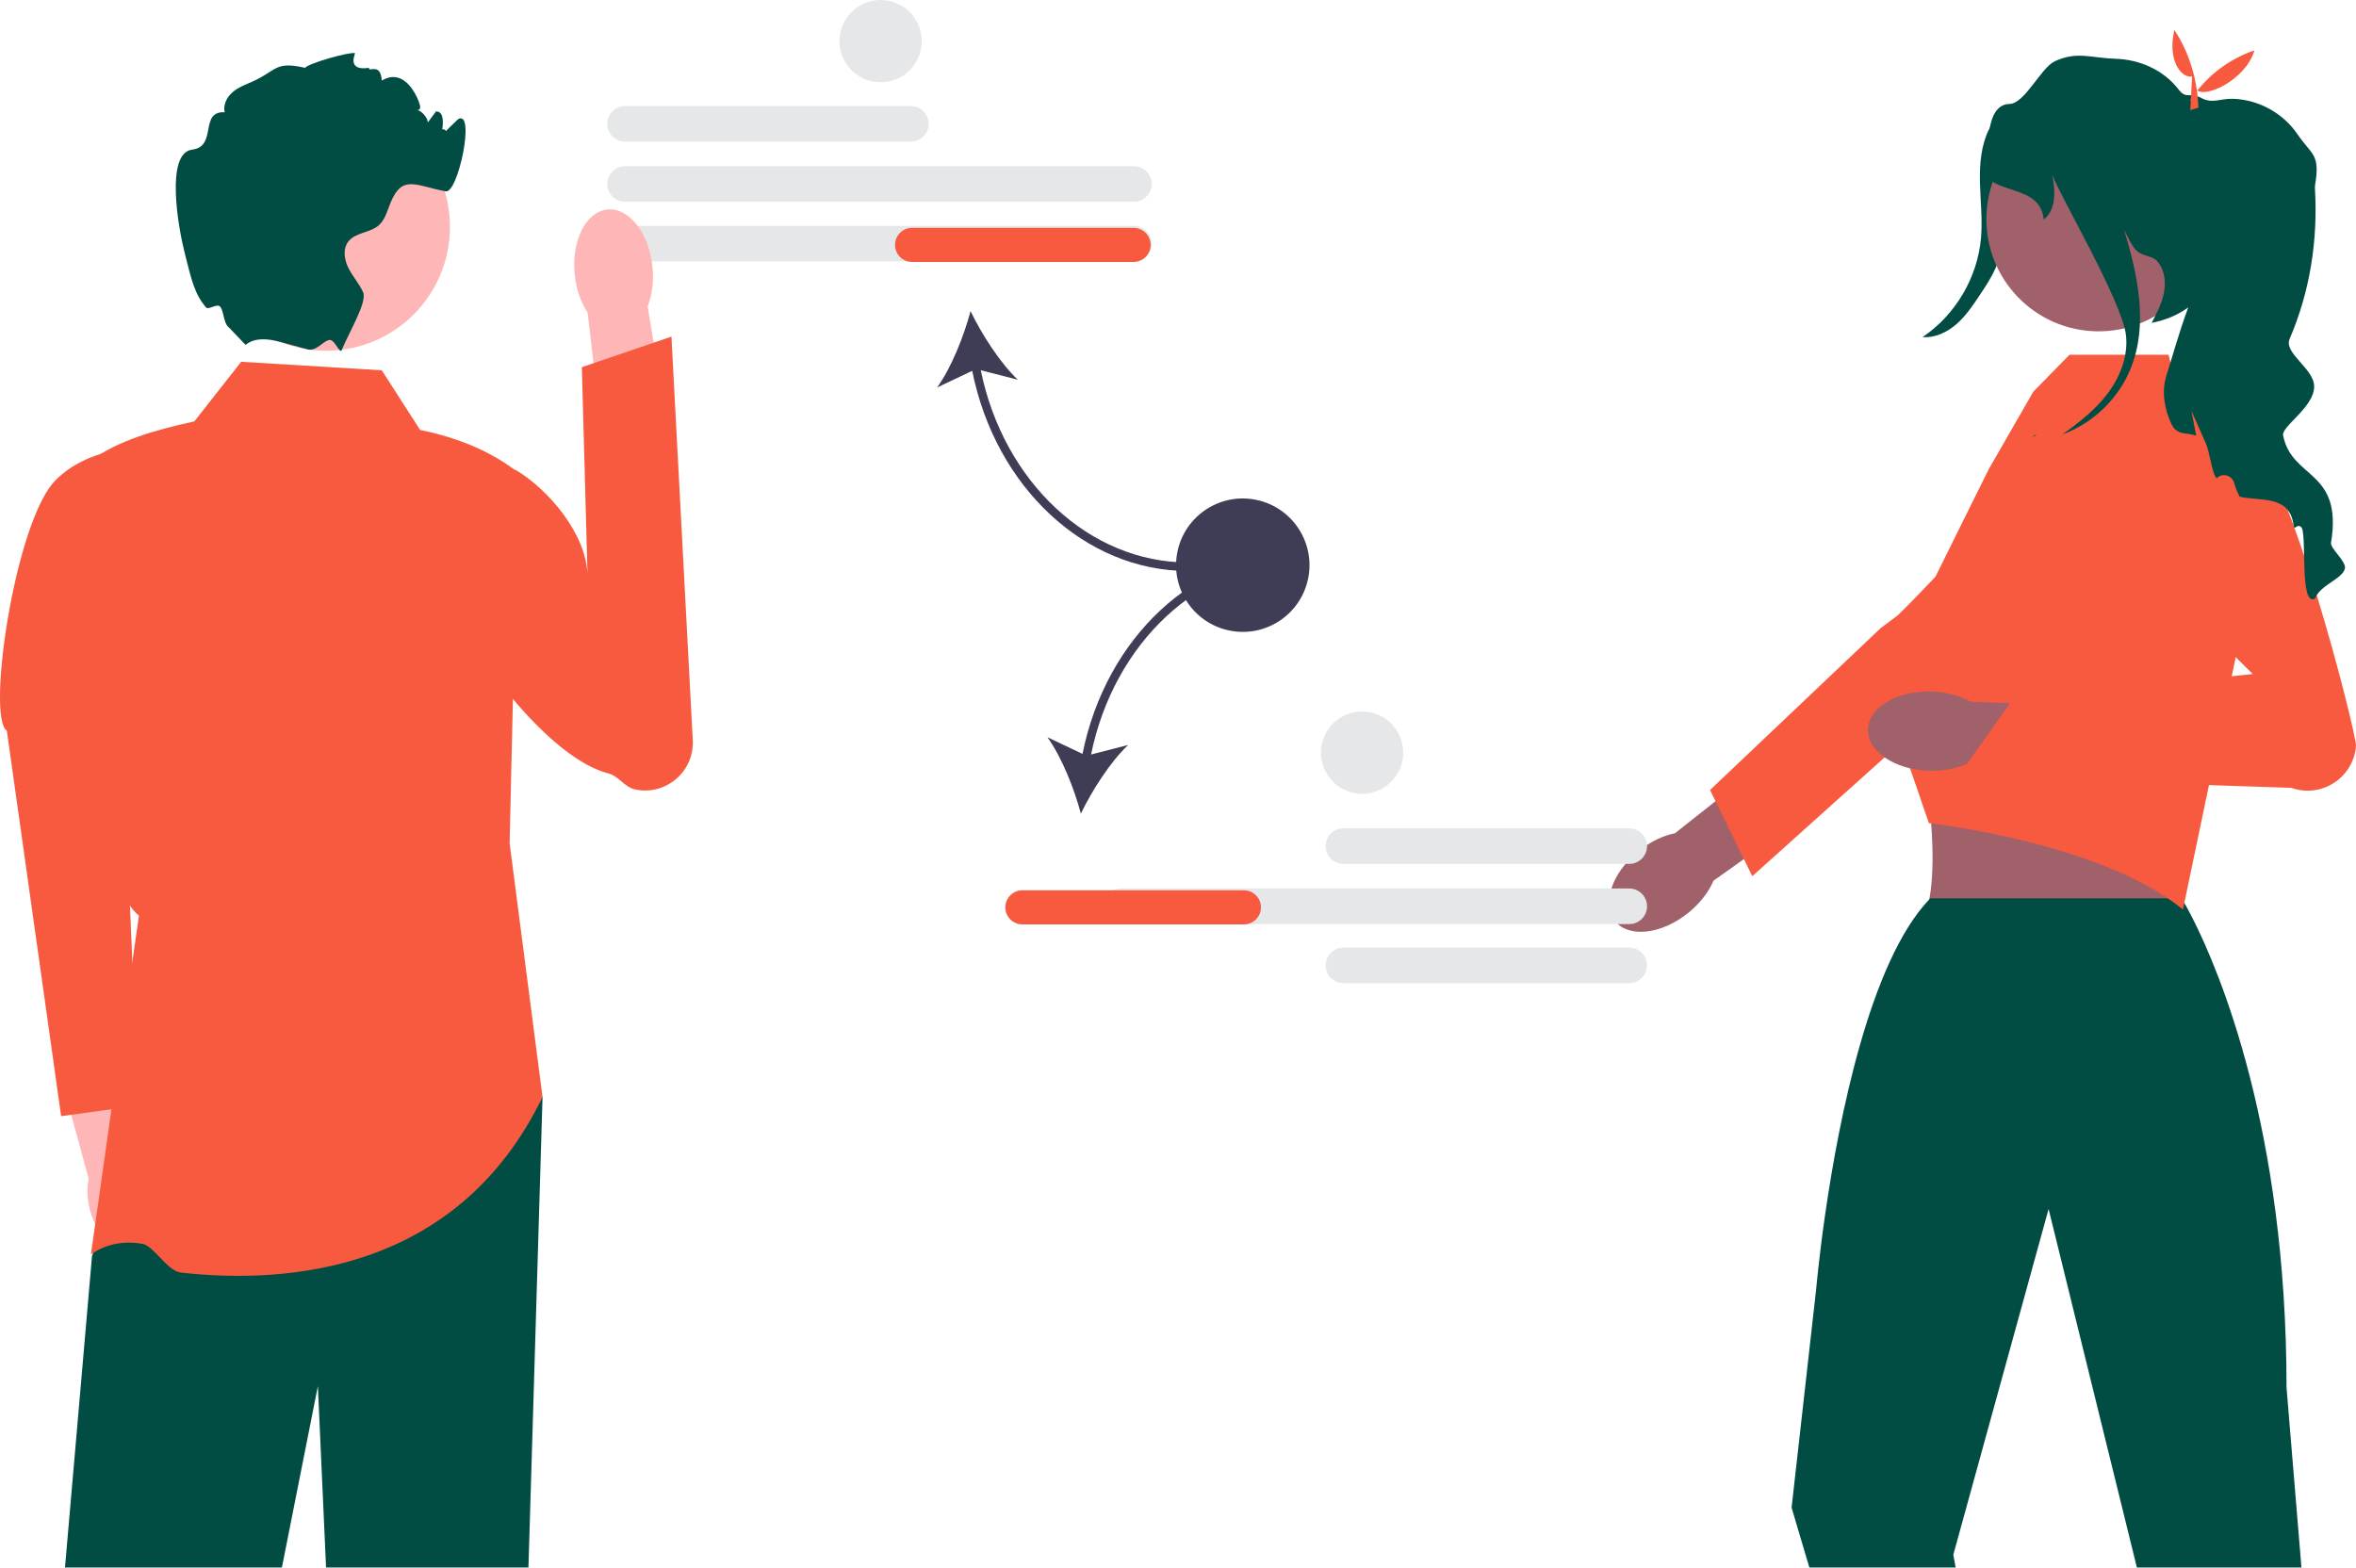
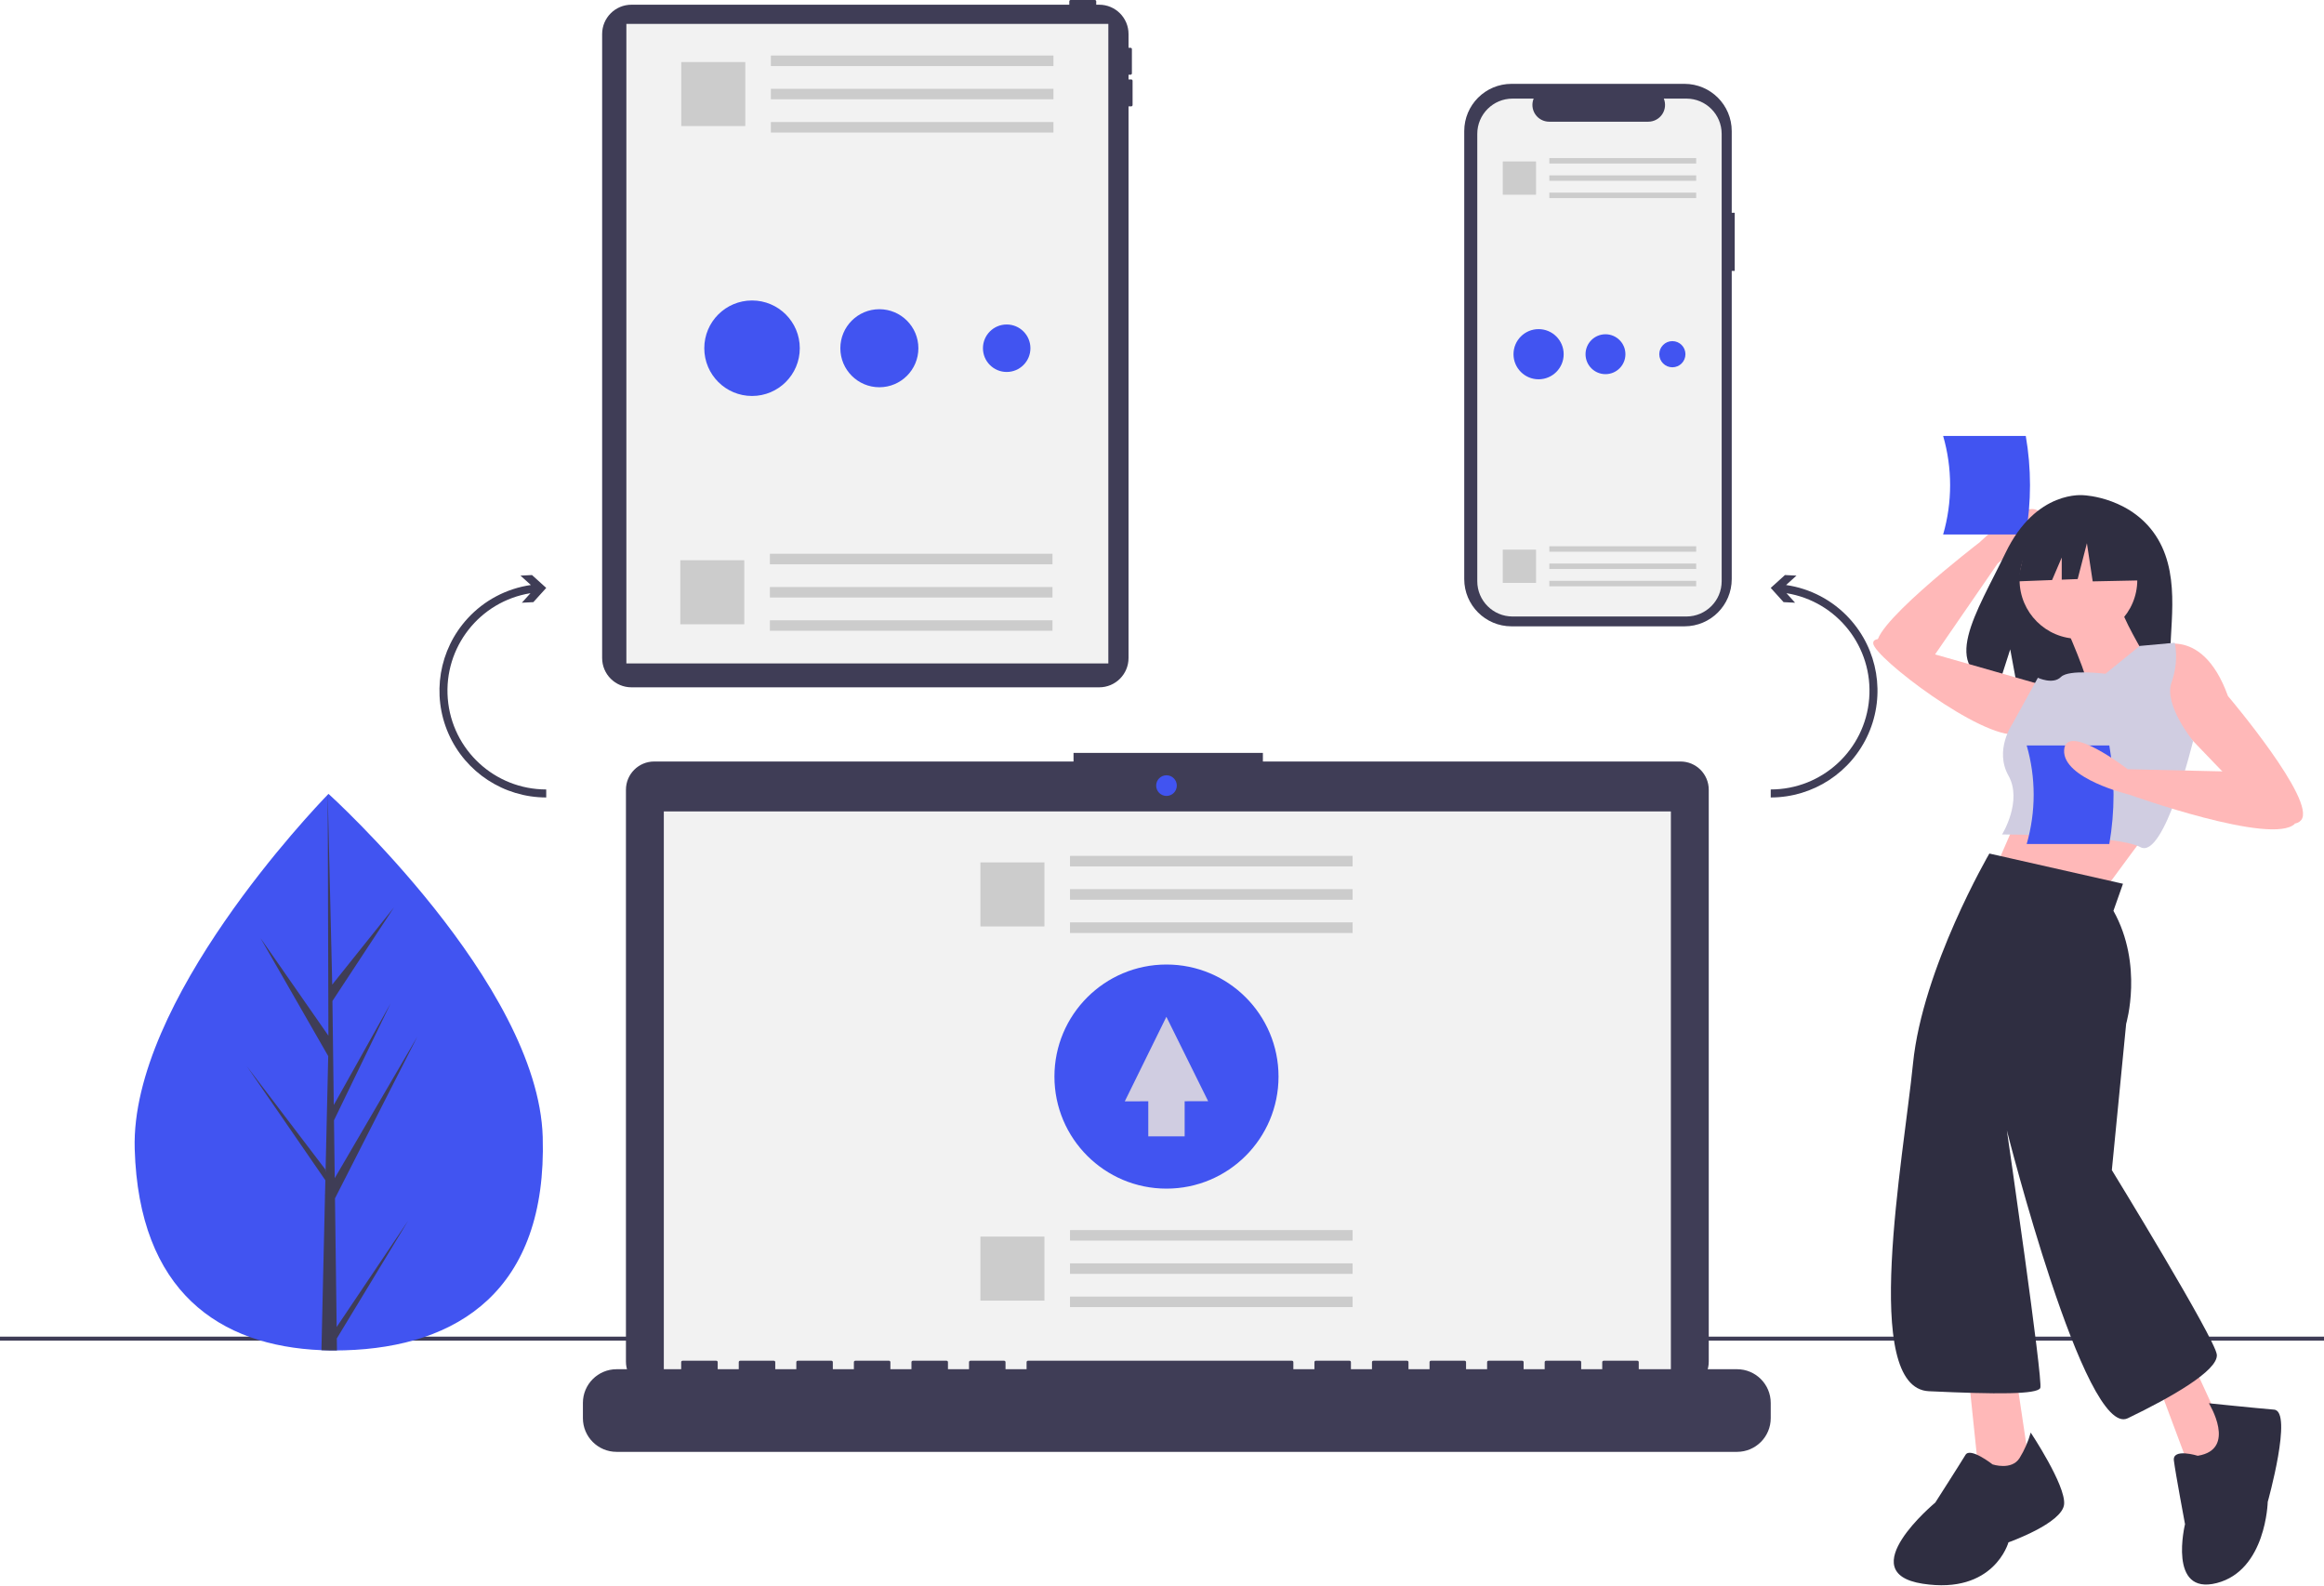
- <svg xmlns="http://www.w3.org/2000/svg" width="552.941" height="367.92" viewBox="0 0 552.941 367.92">
-   <path d="M213.78,33.239h-67.085c-2.301,0-4.174-1.872-4.174-4.174s1.873-4.174,4.174-4.174h67.085c2.301,0,4.174,1.872,4.174,4.174s-1.873,4.174-4.174,4.174Z" fill="#e6e7e8" />
-   <path d="M266.133,47.366h-119.438c-2.301,0-4.174-1.872-4.174-4.174s1.873-4.174,4.174-4.174h119.438c2.301,0,4.174,1.872,4.174,4.174s-1.873,4.174-4.174,4.174h0Z" fill="#e6e7e8" />
-   <path d="M266.133,61.366h-119.438c-2.301,0-4.174-1.872-4.174-4.174s1.873-4.174,4.174-4.174h119.438c2.301,0,4.174,1.872,4.174,4.174s-1.873,4.174-4.174,4.174h0Z" fill="#e6e7e8" />
-   <path d="M278.785,134.019v-2c-23.085,0-43.245-18.858-48.604-45.126l8.698,2.238c-4.207-3.986-8.457-10.659-11.094-16.112-1.557,5.854-4.466,13.212-7.841,17.922l8.23-3.899c5.472,27.328,26.498,46.976,50.611,46.976Z" fill="#3f3d56" />
-   <path d="M270.053,57.48c0,2.206-1.794,4-4,4h-52c-2.206,0-4-1.794-4-4s1.794-4,4-4h52c2.206,0,4,1.794,4,4Z" fill="#f85a40" />
-   <g>
-     <g>
-       <path d="M35.904,280.297c-.792-2.756-2.147-5.108-3.761-6.785l-5.864-26.73-12.781,3.131,7.324,26.778c-.482,2.266-.385,4.97,.406,7.727,1.808,6.297,6.56,10.479,10.612,9.341,4.053-1.138,5.872-7.165,4.063-13.462h-0Z" fill="#ffb6b6" />
-       <path d="M34.136,104.956s-13.805-.476-21.805,8.524C3.165,124.676-3.1,168.547,1.603,171.501l12.743,90.485,18.171-2.497-4.663-108.569,6.282-45.964v0Z" fill="#f85a40" />
-     </g>
-     <polygon points="127.331 257.48 124.023 367.917 76.523 367.917 74.603 325.347 66.163 367.917 15.253 367.917 21.603 294.737 28.163 279.347 32.603 268.917 127.331 257.48" fill="#014d44" />
-     <path d="M89.603,86.917l-33-2-11,14c-9.5,2.034-18.081,4.66-24,9,1.416,41.926-1.695,96.442,11,107l-11.273,79.563s4.546-3.895,12.14-2.52c2.623,.475,5.79,6.385,9.014,6.743,24.77,2.752,64.937-.078,84.846-41.223l-7.727-59.563,2-87c-6.252-4.942-14.026-8.154-23-10l-9-14v-0Z" fill="#f85a40" />
-     <g>
-       <path d="M153.134,62.578c.358,3.467-.097,6.727-1.144,9.341l5.497,32.812-15.69,2.159-3.887-33.517c-1.559-2.345-2.671-5.444-3.029-8.911-.818-7.92,2.605-14.763,7.645-15.283s9.789,5.478,10.607,13.398v0h-0Z" fill="#ffb6b6" />
-       <path d="M100.971,113.424c-1.643,2.424-1.185,5.148-1.577,8.422-1.665,13.896,24.964,54.96,43.39,59.688,2.418,.62,3.795,3.229,6.236,3.753h0c7.23,1.554,13.961-4.184,13.57-11.569l-5.005-94.708-21.027,7.172,1.346,49.171c-.134-10.187-9.488-20.559-16.573-24.873,0,0-14.351-5.922-20.36,2.944Z" fill="#f85a40" />
-     </g>
-     <g>
-       <circle cx="76.528" cy="53.262" r="29.068" fill="#ffb6b6" />
-       <path d="M103.603,31.917c-.25,.06,3.826-3.913,4-4,4-2-.11,17.55-3,17-7.11-1.35-10.18-4.03-12.94,2.66-.77,1.86-1.25,3.96-2.75,5.29-2.06,1.81-5.48,1.66-7.16,3.82-1.35,1.74-.96,4.3,.04,6.26,1,1.97,2.52,3.64,3.43,5.65,1.02,2.26-3.33,9.45-4.99,13.49v.01l-.01,.024c-.441,1.06-1.489-1.993-2.596-2.298-1.324-.365-3.275,2.762-5.384,2.194-.01,0-.02-.01-.03-.01-2.01-.56-4.25-1.16-6.47-1.76h-.01c-6.25-1.7-7.83,.74-8.13,.67l-3.88-4.06c-1.332-.97-1.181-4.099-2.12-4.94-.768-.687-2.682,.901-3.246,.24-2.766-3.24-3.403-6.481-5.034-12.88-1.49-5.85-4.58-23.36,1.77-24.15,5.99-.75,1.61-9.09,7.64-8.78-.36-1.52,.31-3.15,1.4-4.27,1.08-1.13,2.52-1.83,3.97-2.43,7.15-2.92,5.96-5.43,13.5-3.73,.75-1.05,10.367-3.787,11.727-3.437,.1,.02-2.097,4.287,3.273,3.437-.2,1.23,2.727-1.437,3,3,5.727-3.437,8.81,4.79,9,6,.25,1.51-2.03,.74-.51,.97,.9,.14,2.44,1.97,2.29,2.88,.65-.88,1.3-1.75,1.96-2.63,.12,.01,.23,.03,.35,.05,3.04,.58-.445,10.518-.32,7.42,.23-5.69,4.26-2.36,1.23-1.69h0Z" fill="#014d44" />
-     </g>
-   </g>
-   <path d="M474.37,25.958c-1.074,8.827-2.248,17.643-3.52,26.443-.517,3.575-1.063,7.194-2.502,10.508-.982,2.261-2.357,4.327-3.724,6.378-1.616,2.424-3.258,4.879-5.453,6.795s-5.045,3.262-7.949,3.036c7.706-5.188,12.886-13.962,13.704-23.215,.385-4.35-.143-8.722-.244-13.088-.101-4.366,.264-8.883,2.278-12.758s5.993-6.976,10.358-6.866l-2.948,2.766h0Z" fill="#014d44" />
-   <g>
-     <path d="M396.268,214.231h0c-6.271,5.086-13.977,5.974-17.214,1.983s-.777-11.348,5.494-16.434c2.745-2.226,5.765-3.648,8.565-4.208l26.84-21.217,9.688,12.807-27.488,19.556c-1.126,2.624-3.141,5.285-5.886,7.512h-0l0,0Z" fill="#a0616a" />
-     <path d="M401.338,185.428l39.993-37.948,4-3s22.958-22.366,28.902-22.879c2.518-.216,5.036,.411,7.157,1.789,3.427,2.222,5.202,5.88,5.202,9.566,0,3.081-1.241,6.176-3.78,8.455l-36.614,32.869-15.576,13.982-19.371,17.394-1.97-4.011-6.659-13.592-1.284-2.626v0l0-0Z" fill="#f85a40" />
-   </g>
-   <path d="M486.853,159.746l-40.043,12.265c6.704,1.889,9.511,42.74,3.272,44.008,0,0,66.365,4.72,62.743,0-4.414-5.754,1.506-43.992,4.329-44.008l-30.301-12.265Z" fill="#a0616a" />
-   <path d="M540.136,367.92l-3.5-42.24c0-15.11-.98-28.76-2.55-40.93-6.29-48.85-22.06-73.89-22.06-73.89h-59c-.08,.09-.16,.16-.24,.25l-.01,.01c-13.92,14.63-21.16,51.42-24.38,73.63-1.53,10.57-2.15,17.84-2.15,17.84l-5.77,51.28,4.17,14.05h34.33l-.54-3.01,22.09-80.16,.27-.98,.24,.98,20.48,83.17h38.62v-0Z" fill="#014d44" />
-   <path d="M454.235,135.379l12.467-25.167,10.505-18.284,8.495-8.657h23.249l2.164,8.657,12.986,7.214,4.593,36.073-16.365,78.265c-19.479-15.872-59.628-20.268-59.628-20.268l-6.505-18.931-4.3-22.805-.519-2.727,12.857-13.37h0v0Z" fill="#f85a40" />
-   <g>
-     <path d="M452.74,180.905h0c-8.07-.229-14.495-4.578-14.349-9.714,.146-5.136,6.806-9.113,14.877-8.884,3.533,.1,6.75,.99,9.239,2.39l34.185,1.399-.998,16.028-33.593-3.081c-2.564,1.256-5.827,1.962-9.359,1.862h-0l-0,0Z" fill="#a0616a" />
-     <path d="M496.457,126.198l32.246,32.014-56.168,5.752-13.053,18.36,78.288,2.596c7.064,2.515,14.587-2.366,15.169-9.842v-0c.196-2.524-15.887-66.572-25.624-72.518-11.412-6.969-30.858,23.638-30.858,23.638l6.369-10.603-6.369,10.603Z" fill="#f85a40" />
-   </g>
-   <circle cx="492.526" cy="51.433" r="26.333" transform="translate(433.1594 543.0663) rotate(-89.07621)" fill="#a0616a" />
-   <path d="M550.331,133.48c-.66,2.5-5.8,3.79-7,7-3.82,2.18-1.75-15.63-3.29-16.8-1.19-.89-1.51,1.26-1.78-.59-1.02-6.94-7.69-5.39-12.63-6.51-.56-1.09-.99-2.15-1.27-3.18-.5-1.86-2.78-2.51-4.13-1.14-.61-.54-1.05-2.45-1.48-4.36-.31-1.39-.62-2.78-.98-3.66l-3.44-7.76,1.11,5.78c-2.25-.81-4.52,.03-5.83-2.75-1.68-3.57-2.35-7.75-1.13-11.5,1.11-3.4,2.98-10.21,5.09-15.85-2.39,1.73-5.26,2.99-8.59,3.62,1.18-2.24,2.38-4.52,2.88-7.01,.49-2.49,.19-5.26-1.39-7.24-1.3-1.63-3.22-1.22-4.84-2.53-1.26-1.02-2.35-3.63-3.11-5.06,3.24,10.77,5.69,22.21,1.57,32.49-2.85,7.12-8.85,12.91-16.05,15.54,3.83-2.74,7.57-5.66,10.44-9.38,3.07-3.99,5.07-9.03,4.46-14.03-.96-7.85-15.52-32.68-17.31-37.56,.98,4.77,.6,8.49-1.98,10.54-.67-6.92-8.21-6.29-12.32-9.06,0,0-3.18-17.97,4.28-18.08,3.6-.05,7.37-8.51,10.64-10.02,5.22-2.41,8.42-.77,14.21-.59,5.78,.17,11.33,2.66,14.86,7.23,1.85,2.39,2.53,.49,5.31,1.98,2.64,1.41,4.42,.1,7.41,.19,5.99,.16,11.8,3.36,15.16,8.31,3.36,4.96,5.43,4.5,4.1,12.17-.02,.09-.02,.27,0,.54,.73,12.08-1.14,24.19-5.93,35.31-1.48,3.42,5.759,6.95,5.749,11.22-.01,4.96-7.999,9.48-7.259,11.6,2.12,10.21,14.03,7.94,11.22,25.03-.23,1.39,3.69,4.44,3.25,6.11Z" fill="#014d44" />
-   <path d="M477.378,102.211c.22-.07,.44-.15,.66-.24-.28,.2-.55,.39-.83,.59l.17-.35Z" fill="#014d44" />
-   <path d="M514.47,17.96c-2.865,.426-5.775-4.327-4.148-10.918,3.544,5.42,5.356,11.521,5.641,18.222l-1.91,.592,.417-7.896Z" fill="#f85a40" />
-   <path d="M529.106,11.808c-1.955,6.927-11.882,11.562-13.635,9.152l-.201,4.131-1.227-1.579c3.56-5.294,8.413-9.356,15.063-11.704h0Z" fill="#f85a40" />
-   <g>
-     <path d="M311.121,198.594c0-2.301,1.873-4.174,4.174-4.174h67.085c2.301,0,4.174,1.873,4.174,4.174s-1.873,4.174-4.174,4.174h-67.085c-2.301,0-4.174-1.873-4.174-4.174Z" fill="#e6e7e8" />
-     <path d="M311.121,226.594c0-2.301,1.873-4.174,4.174-4.174h67.085c2.301,0,4.174,1.873,4.174,4.174s-1.873,4.174-4.174,4.174h-67.085c-2.301,0-4.174-1.873-4.174-4.174Z" fill="#e6e7e8" />
-     <path d="M262.941,216.895c-2.301,0-4.174-1.873-4.174-4.174s1.873-4.174,4.174-4.174h119.438c2.301,0,4.174,1.873,4.174,4.174s-1.873,4.174-4.174,4.174h-119.438Z" fill="#e6e7e8" />
-   </g>
-   <g>
-     <path d="M254.062,176.947l-8.23-3.899c3.376,4.711,6.284,12.068,7.841,17.922,2.637-5.453,6.887-12.126,11.094-16.112l-8.698,2.238c5.36-26.268,25.519-45.126,48.604-45.126v-2c-24.113,0-45.139,19.648-50.611,46.976Z" fill="#3f3d56" />
-     <path d="M291.941,216.971h-52c-2.206,0-4-1.794-4-4s1.794-4,4-4h52c2.206,0,4,1.794,4,4s-1.794,4-4,4Z" fill="#f85a40" />
-   </g>
-   <circle cx="291.673" cy="132.657" r="15.657" transform="translate(114.008 399.3151) rotate(-80.78253)" fill="#3f3d56" />
-   <circle cx="206.673" cy="9.657" r="9.657" fill="#e6e7e8" />
-   <circle cx="319.673" cy="176.657" r="9.657" fill="#e6e7e8" />
+ <svg xmlns="http://www.w3.org/2000/svg" id="b788e214-8c62-4533-b5b0-3b3e1bf4c8d8" data-name="Layer 1" width="1161.522" height="792.25" viewBox="0 0 1161.522 792.25">
+   <path d="M584.621,93.574h-1.346v-2.355h1.009a.673.673,0,0,0,.673-.673V78.435a.673.673,0,0,0-.673-.673h-1.009V70.883a14.653,14.653,0,0,0-14.653-14.653h-1.495V54.548a.673.673,0,0,0-.673-.673H554.342a.673.673,0,0,0-.673.673v1.682H334.837a14.653,14.653,0,0,0-14.653,14.653v311.838a14.653,14.653,0,0,0,14.653,14.653H568.622a14.653,14.653,0,0,0,14.653-14.653V107.032h1.346a.673.673,0,0,0,.673-.673V94.247A.673.673,0,0,0,584.621,93.574Z" transform="translate(-19.23898 -53.87484)" fill="#3f3d56" />
+   <rect x="313.055" y="11.94" width="240.89" height="319.62" fill="#f2f2f2" />
+   <rect y="668" width="1161.522" height="2" fill="#3f3d56" />
+   <path d="M290.491,622.122c2.243,76.794-42.627,104.937-98.938,106.581q-1.962.057-3.906.07-3.917.03-7.758-.13c-50.927-2.114-91.24-29.148-93.325-100.566-2.158-73.909,89.578-169.939,96.461-177.042.006-0.0.006-0.0.012-.007.261-.271.395-.406.395-.406S288.249,545.335,290.491,622.122Z" transform="translate(-19.23898 -53.87484)" fill="#4154f1" />
+   <path d="M187.499,717.066l35.771-53.194-35.697,58.917.075,5.986q-3.917.03-7.758-.13l1.774-76.942-.049-.594.065-.115.17-7.271-39.173-56.875,39.127,51.433.139,1.537,1.34-58.133L149.447,522.719l33.931,48.754-.354-120.436.001-.401.012.394,2.246,94.92,30.836-38.557-30.736,46.734.673,51.999,28.376-50.749-28.272,58.393.375,28.914,41.266-70.692-41.141,80.779Z" transform="translate(-19.23898 -53.87484)" fill="#3f3d56" />
+   <path d="M886.239,160.207h-1.49V119.4A23.618,23.618,0,0,0,861.131,95.781H774.675a23.618,23.618,0,0,0-23.618,23.618V343.273a23.618,23.618,0,0,0,23.618,23.618H861.131a23.618,23.618,0,0,0,23.618-23.618V189.255H886.239Z" transform="translate(-19.23898 -53.87484)" fill="#3f3d56" />
+   <path d="M879.72,120.788V344.335a17.639,17.639,0,0,1-17.635,17.642H775.211a17.638,17.638,0,0,1-17.635-17.642V120.788a17.637,17.637,0,0,1,17.635-17.635h10.54a8.379,8.379,0,0,0,7.759,11.542h49.53a8.379,8.379,0,0,0,7.759-11.542h11.285A17.637,17.637,0,0,1,879.72,120.788Z" transform="translate(-19.23898 -53.87484)" fill="#f2f2f2" />
+   <rect x="774.348" y="79" width="73.396" height="2.727" fill="#ccc" />
+   <rect x="774.348" y="87.636" width="73.396" height="2.727" fill="#ccc" />
+   <rect x="774.348" y="96.273" width="73.396" height="2.727" fill="#ccc" />
+   <rect x="751.073" y="80.686" width="16.629" height="16.629" fill="#ccc" />
+   <rect x="774.348" y="273" width="73.396" height="2.727" fill="#ccc" />
+   <rect x="774.348" y="281.636" width="73.396" height="2.727" fill="#ccc" />
+   <rect x="774.348" y="290.273" width="73.396" height="2.727" fill="#ccc" />
+   <rect x="751.073" y="274.685" width="16.629" height="16.629" fill="#ccc" />
+   <path d="M859.147,434.443H650.425v-4.302H555.783v4.302H346.201a14.118,14.118,0,0,0-14.118,14.118V734.365a14.118,14.118,0,0,0,14.118,14.118H859.147a14.118,14.118,0,0,0,14.118-14.118V448.561A14.118,14.118,0,0,0,859.147,434.443Z" transform="translate(-19.23898 -53.87484)" fill="#3f3d56" />
+   <rect x="331.772" y="405.519" width="503.325" height="283.927" fill="#f2f2f2" />
+   <circle cx="583.005" cy="392.613" r="5.162" fill="#4154f1" />
+   <path d="M887.397,738.159H838.276v-3.539a.702.702,0,0,0-.702-.702H820.733a.702.702,0,0,0-.702.702v3.539h-10.526v-3.539a.702.702,0,0,0-.702-.702H791.962a.702.702,0,0,0-.702.702v3.539h-10.526v-3.539a.702.702,0,0,0-.702-.702H763.191a.702.702,0,0,0-.702.702v3.539H751.963v-3.539a.702.702,0,0,0-.702-.702H734.42a.702.702,0,0,0-.702.702v3.539H723.192v-3.539a.702.702,0,0,0-.702-.702H705.649a.702.702,0,0,0-.702.702v3.539h-10.526v-3.539a.702.702,0,0,0-.702-.702H676.878a.702.702,0,0,0-.702.702v3.539h-10.526v-3.539a.702.702,0,0,0-.702-.702H533.022a.702.702,0,0,0-.702.702v3.539h-10.526v-3.539a.702.702,0,0,0-.702-.702H504.251a.702.702,0,0,0-.702.702v3.539h-10.526v-3.539a.702.702,0,0,0-.702-.702H475.48a.702.702,0,0,0-.702.702v3.539h-10.526v-3.539a.702.702,0,0,0-.702-.702H446.709a.702.702,0,0,0-.702.702v3.539h-10.526v-3.539a.702.702,0,0,0-.702-.702H417.938a.702.702,0,0,0-.702.702v3.539h-10.526v-3.539a.702.702,0,0,0-.702-.702H389.167a.702.702,0,0,0-.702.702v3.539h-10.526v-3.539a.702.702,0,0,0-.702-.702H360.396a.702.702,0,0,0-.702.702v3.539H327.415a16.842,16.842,0,0,0-16.842,16.842v7.615a16.842,16.842,0,0,0,16.842,16.842H887.397A16.842,16.842,0,0,0,904.239,762.616v-7.615A16.842,16.842,0,0,0,887.397,738.159Z" transform="translate(-19.23898 -53.87484)" fill="#3f3d56" />
+   <rect x="534.788" y="427.757" width="141.24" height="5.248" fill="#e6e6e6" />
+   <rect x="534.788" y="444.376" width="141.24" height="5.248" fill="#e6e6e6" />
+   <rect x="534.788" y="460.995" width="141.24" height="5.248" fill="#e6e6e6" />
+   <rect x="534.788" y="427.757" width="141.24" height="5.248" fill="#ccc" />
+   <rect x="534.788" y="444.376" width="141.24" height="5.248" fill="#ccc" />
+   <rect x="534.788" y="460.995" width="141.24" height="5.248" fill="#ccc" />
+   <rect x="490" y="431" width="32" height="32" fill="#ccc" />
+   <rect x="534.788" y="614.756" width="141.24" height="5.248" fill="#ccc" />
+   <rect x="534.788" y="631.376" width="141.24" height="5.248" fill="#ccc" />
+   <rect x="534.788" y="647.995" width="141.24" height="5.248" fill="#ccc" />
+   <rect x="490" y="618" width="32" height="32" fill="#ccc" />
+   <path d="M943.511,362.922a53.197,53.197,0,0,0-31.606-16.678l5.198-4.696-5.751-.29-7.115,6.431,6.431,7.115,5.751.29-4.309-4.764a49.359,49.359,0,0,1-7.872,98.087v4a53.364,53.364,0,0,0,39.272-89.494Z" transform="translate(-19.23898 -53.87484)" fill="#3f3d56" />
+   <path d="M252.967,362.922a53.197,53.197,0,0,1,31.606-16.678l-5.198-4.696,5.751-.29,7.115,6.431-6.431,7.115-5.751.29,4.309-4.764a49.359,49.359,0,0,0,7.872,98.087v4a53.364,53.364,0,0,1-39.272-89.494Z" transform="translate(-19.23898 -53.87484)" fill="#3f3d56" />
+   <rect x="385.274" y="27.756" width="141.24" height="5.248" fill="#ccc" />
+   <rect x="385.274" y="44.376" width="141.24" height="5.248" fill="#ccc" />
+   <rect x="385.274" y="60.995" width="141.24" height="5.248" fill="#ccc" />
+   <rect x="340.486" y="31" width="32" height="32" fill="#ccc" />
+   <rect x="384.788" y="276.757" width="141.24" height="5.248" fill="#ccc" />
+   <rect x="384.788" y="293.376" width="141.24" height="5.248" fill="#ccc" />
+   <rect x="384.788" y="309.995" width="141.24" height="5.248" fill="#ccc" />
+   <rect x="340" y="280" width="32" height="32" fill="#ccc" />
+   <path d="M985.771,381.797l31.894-46.306s27.773-22.269,19.813-26.605-28.8,15.993-28.8,15.993-60.124,46.093-50.21,52.526S985.771,381.797,985.771,381.797Z" transform="translate(-19.23898 -53.87484)" fill="#ffb8b8" />
+   <path d="M990.406,320.986h41.304a144.462,144.462,0,0,0,0-49.247H990.406A88.611,88.611,0,0,1,990.406,320.986Z" transform="translate(-19.23898 -53.87484)" fill="#4154f1" />
+   <path d="M1097.791,323.336c-12.412-20.973-36.969-21.95-36.969-21.95s-23.929-3.06-39.279,28.882c-14.308,29.773-34.054,58.519-3.179,65.488l5.577-17.358,3.454,18.65a120.807,120.807,0,0,0,13.21.226c33.065-1.068,64.554.312,63.54-11.553C1102.797,369.948,1109.734,343.516,1097.791,323.336Z" transform="translate(-19.23898 -53.87484)" fill="#2f2e41" />
+   <path d="M1031.796,452.616l-15.9,36.57,55.651,8.745s26.235-35.775,28.62-38.16Z" transform="translate(-19.23898 -53.87484)" fill="#ffb8b8" />
+   <circle cx="1038.792" cy="289.825" r="29.415" fill="#ffb8b8" />
+   <path d="M1050.876,365.165s13.515,30.21,11.925,33.39,28.62-16.695,28.62-16.695-12.72-21.465-11.925-24.645Z" transform="translate(-19.23898 -53.87484)" fill="#ffb8b8" />
+   <path d="M1095.396,377.885s23.85-13.515,37.365,23.85c0,0,44.52,52.471,36.57,62.011s-38.16-23.055-38.16-23.055l-19.08-19.875s-27.03-7.155-24.645-22.26S1095.396,377.885,1095.396,377.885Z" transform="translate(-19.23898 -53.87484)" fill="#ffb8b8" />
+   <path d="M1039.746,396.17l-55.651-15.9s-29.415-11.925-28.62-4.77,54.061,47.701,71.551,45.316S1039.746,396.17,1039.746,396.17Z" transform="translate(-19.23898 -53.87484)" fill="#ffb8b8" />
+   <path d="M1071.546,390.605s-18.285-2.385-22.26,1.59-11.528.398-11.528.398L1025.038,415.648s-9.143,13.118-1.988,25.838-3.18,29.415-3.18,29.415,57.241,0,69.166,6.36,26.298-53.068,26.298-53.068-14.77-18.085-10.795-29.215,1.59-19.875,1.59-19.875l-17.49,1.59Z" transform="translate(-19.23898 -53.87484)" fill="#d0cde1" />
+   <polygon points="983.936 688.124 990.297 749.34 1014.942 736.62 1006.992 683.354 983.936 688.124" fill="#ffb8b8" />
+   <polygon points="1076.952 687.329 1097.648 742.67 1117.523 728.36 1092.853 674.609 1076.952 687.329" fill="#ffb8b8" />
+   <path d="M1034.181,769.824a49.649,49.649,0,0,1-5.565,12.72c-3.975,6.36-13.515,3.18-13.515,3.18s-11.13-8.745-13.515-4.77-15.105,23.85-15.105,23.85-42.135,34.98-6.36,40.545,42.93-20.67,42.93-20.67,27.03-9.54,27.825-19.08S1034.181,769.824,1034.181,769.824Z" transform="translate(-19.23898 -53.87484)" fill="#2f2e41" />
+   <path d="M1117.657,781.414s-12.72-3.975-11.925,2.385,5.565,31.8,5.565,31.8-8.745,35.775,15.9,29.415,25.44-40.545,25.44-40.545,12.72-45.316,3.18-46.111-32.595-3.18-32.595-3.18S1137.532,778.234,1117.657,781.414Z" transform="translate(-19.23898 -53.87484)" fill="#2f2e41" />
+   <polygon points="1073.065 267.439 1048.804 254.731 1015.301 259.93 1008.369 290.545 1025.624 289.881 1030.444 278.634 1030.444 289.696 1038.406 289.389 1043.027 271.483 1045.916 290.545 1074.22 289.967 1073.065 267.439" fill="#2f2e41" />
+   <path d="M1080.291,495.546l-66.781-15.105s-33.39,57.241-38.16,104.941-26.235,162.182,7.95,163.772,54.061,1.59,55.651-1.59-16.695-128.791-16.695-128.791,38.955,154.232,60.421,143.897,45.316-23.85,44.52-31.8-52.471-92.221-52.471-92.221l7.155-73.141s8.745-29.415-6.36-56.446Z" transform="translate(-19.23898 -53.87484)" fill="#2f2e41" />
+   <path d="M1032.162,475.672h41.304a144.462,144.462,0,0,0,0-49.247H1032.162A88.612,88.612,0,0,1,1032.162,475.672Z" transform="translate(-19.23898 -53.87484)" fill="#4154f1" />
+   <path d="M1152.637,439.896l-69.961-1.59s-31.005-23.85-31.8-9.54,32.595,22.26,32.595,22.26,71.782,25.758,82.797,14.469Z" transform="translate(-19.23898 -53.87484)" fill="#ffb8b8" />
+   <circle cx="375.864" cy="174.031" r="23.864" fill="#4154f1" />
+   <circle cx="439.5" cy="174.031" r="19.5" fill="#4154f1" />
+   <circle cx="503.136" cy="174.031" r="11.864" fill="#4154f1" />
+   <circle cx="768.978" cy="177.02" r="12.536" fill="#4154f1" />
+   <circle cx="802.409" cy="177.02" r="9.967" fill="#4154f1" />
+   <circle cx="835.839" cy="177.02" r="6.536" fill="#4154f1" />
+   <circle cx="583" cy="538.032" r="56" fill="#4154f1" />
+   <polygon points="603.834 550.347 582.946 508.159 562.166 550.401 573.908 550.386 573.908 567.904 592.083 567.904 592.083 550.362 603.834 550.347" fill="#d0cde1" />
</svg>
